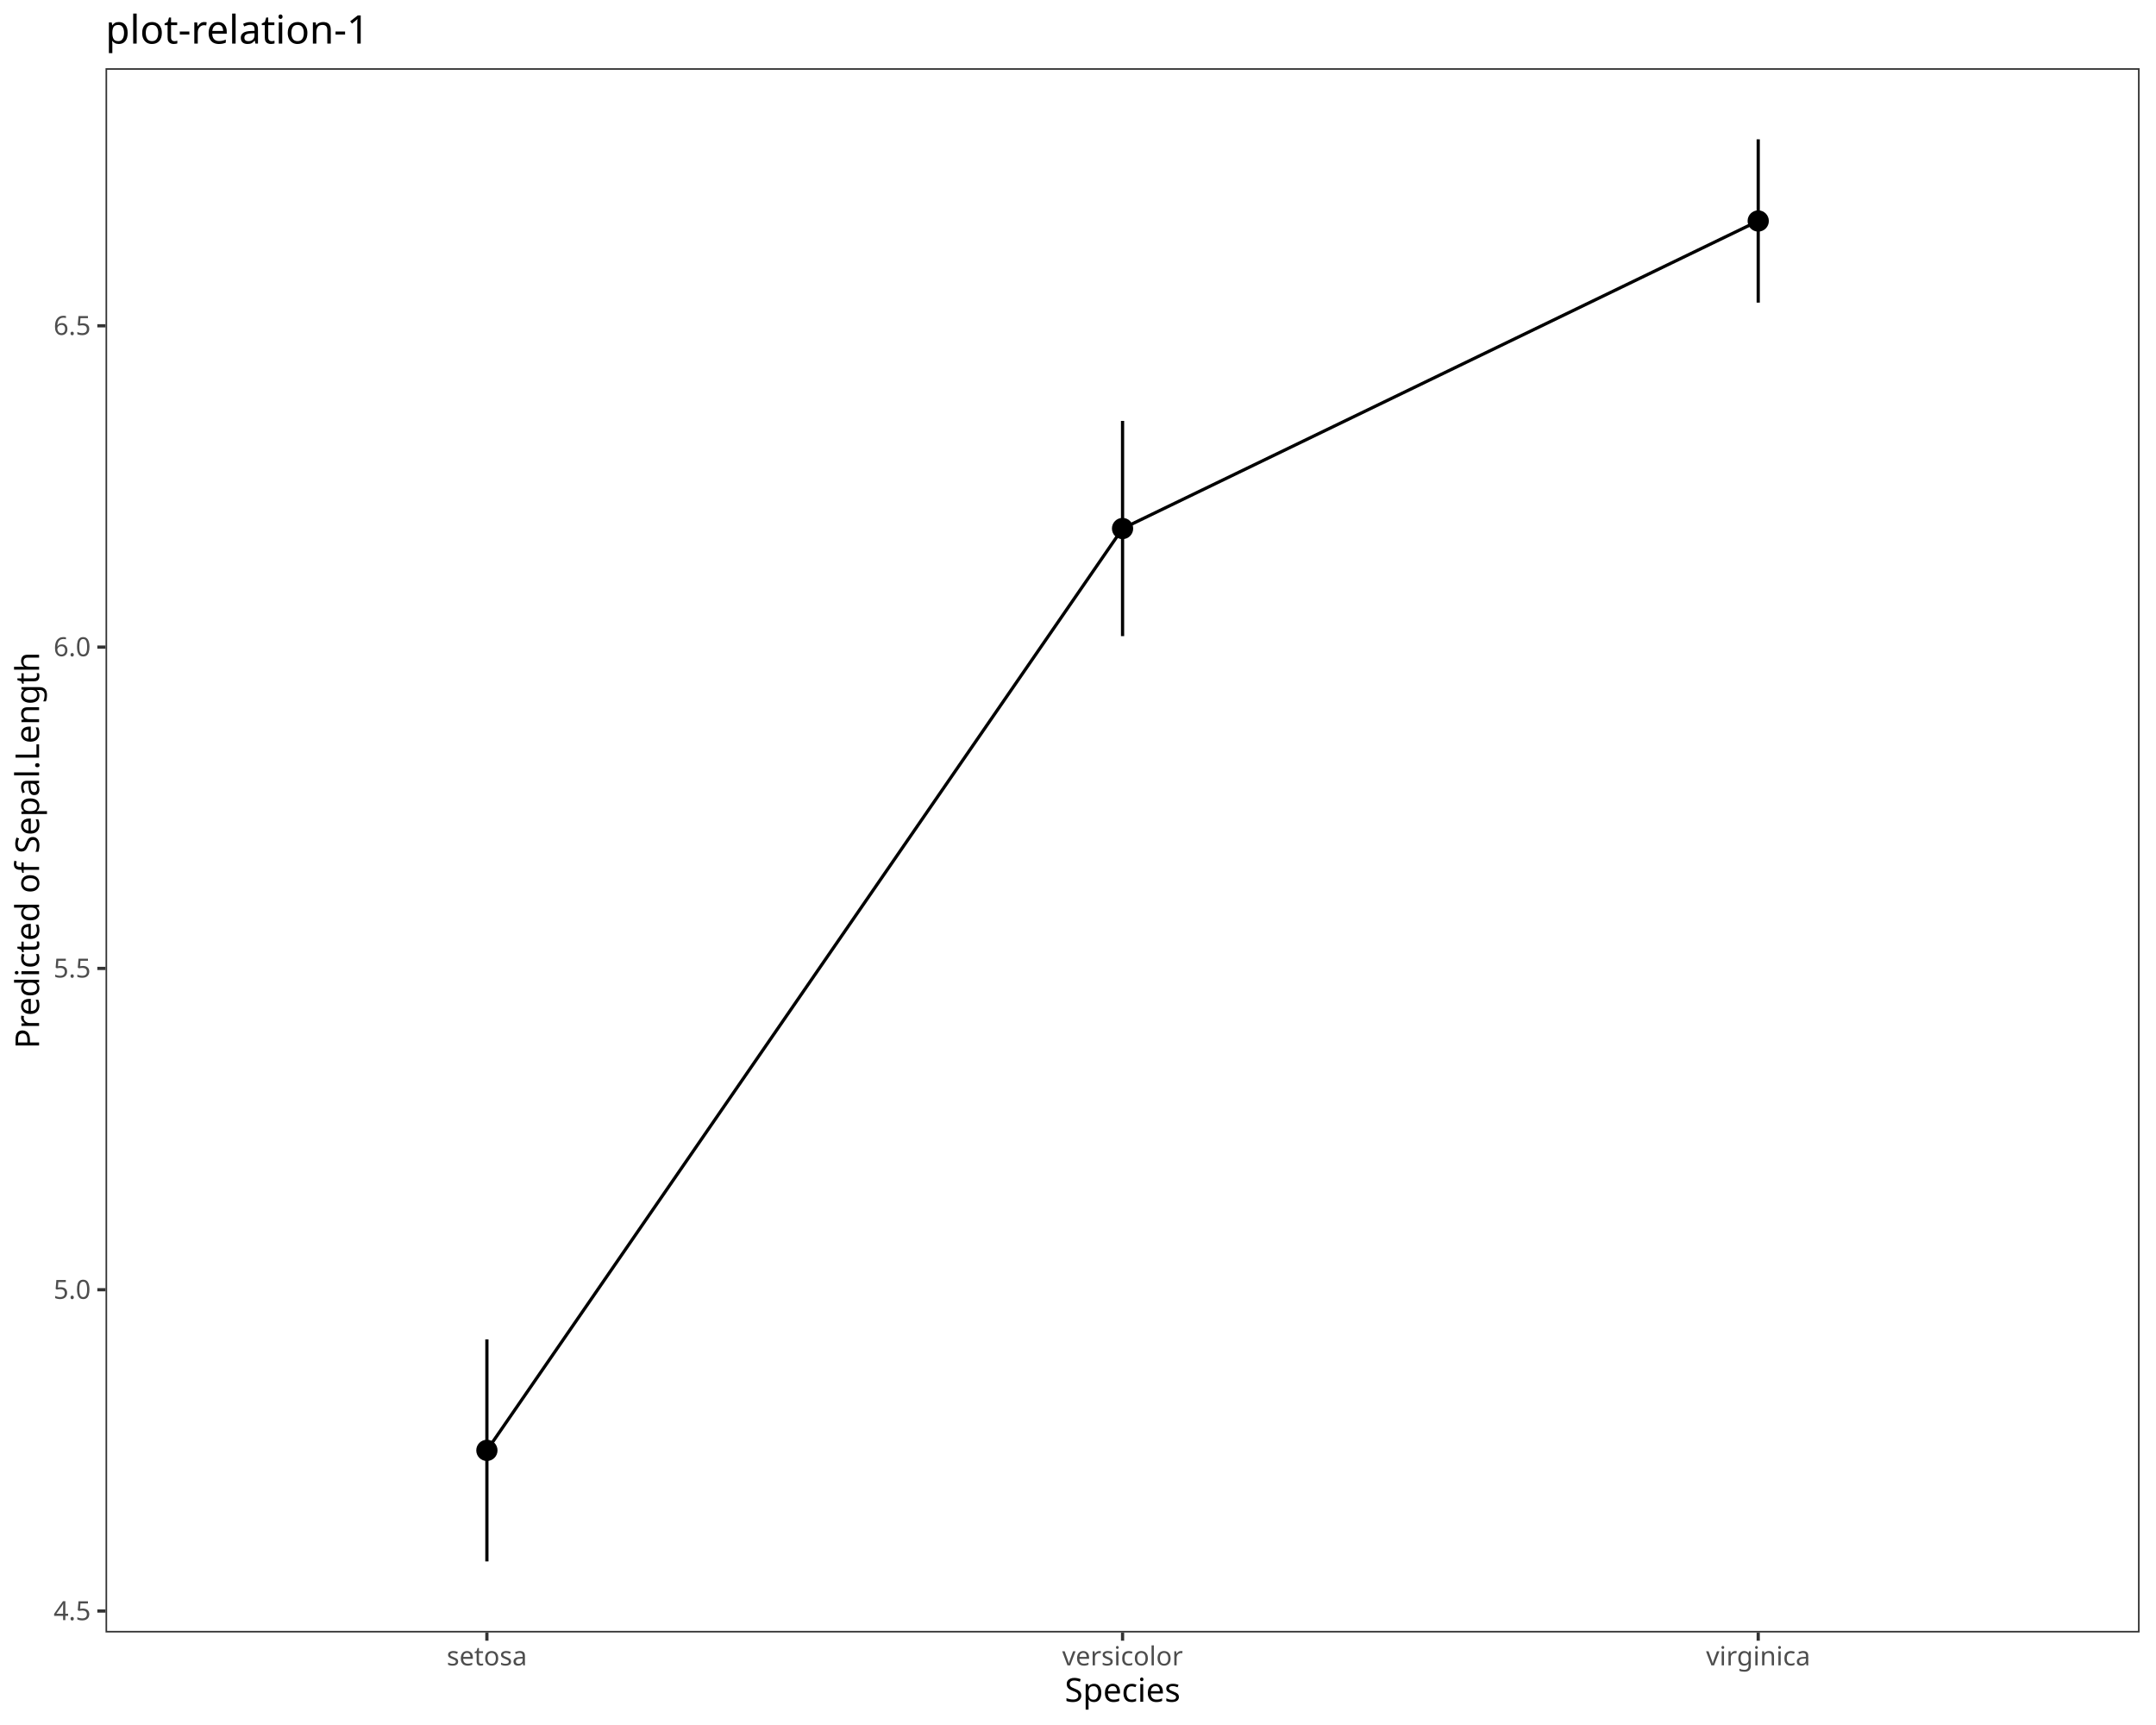
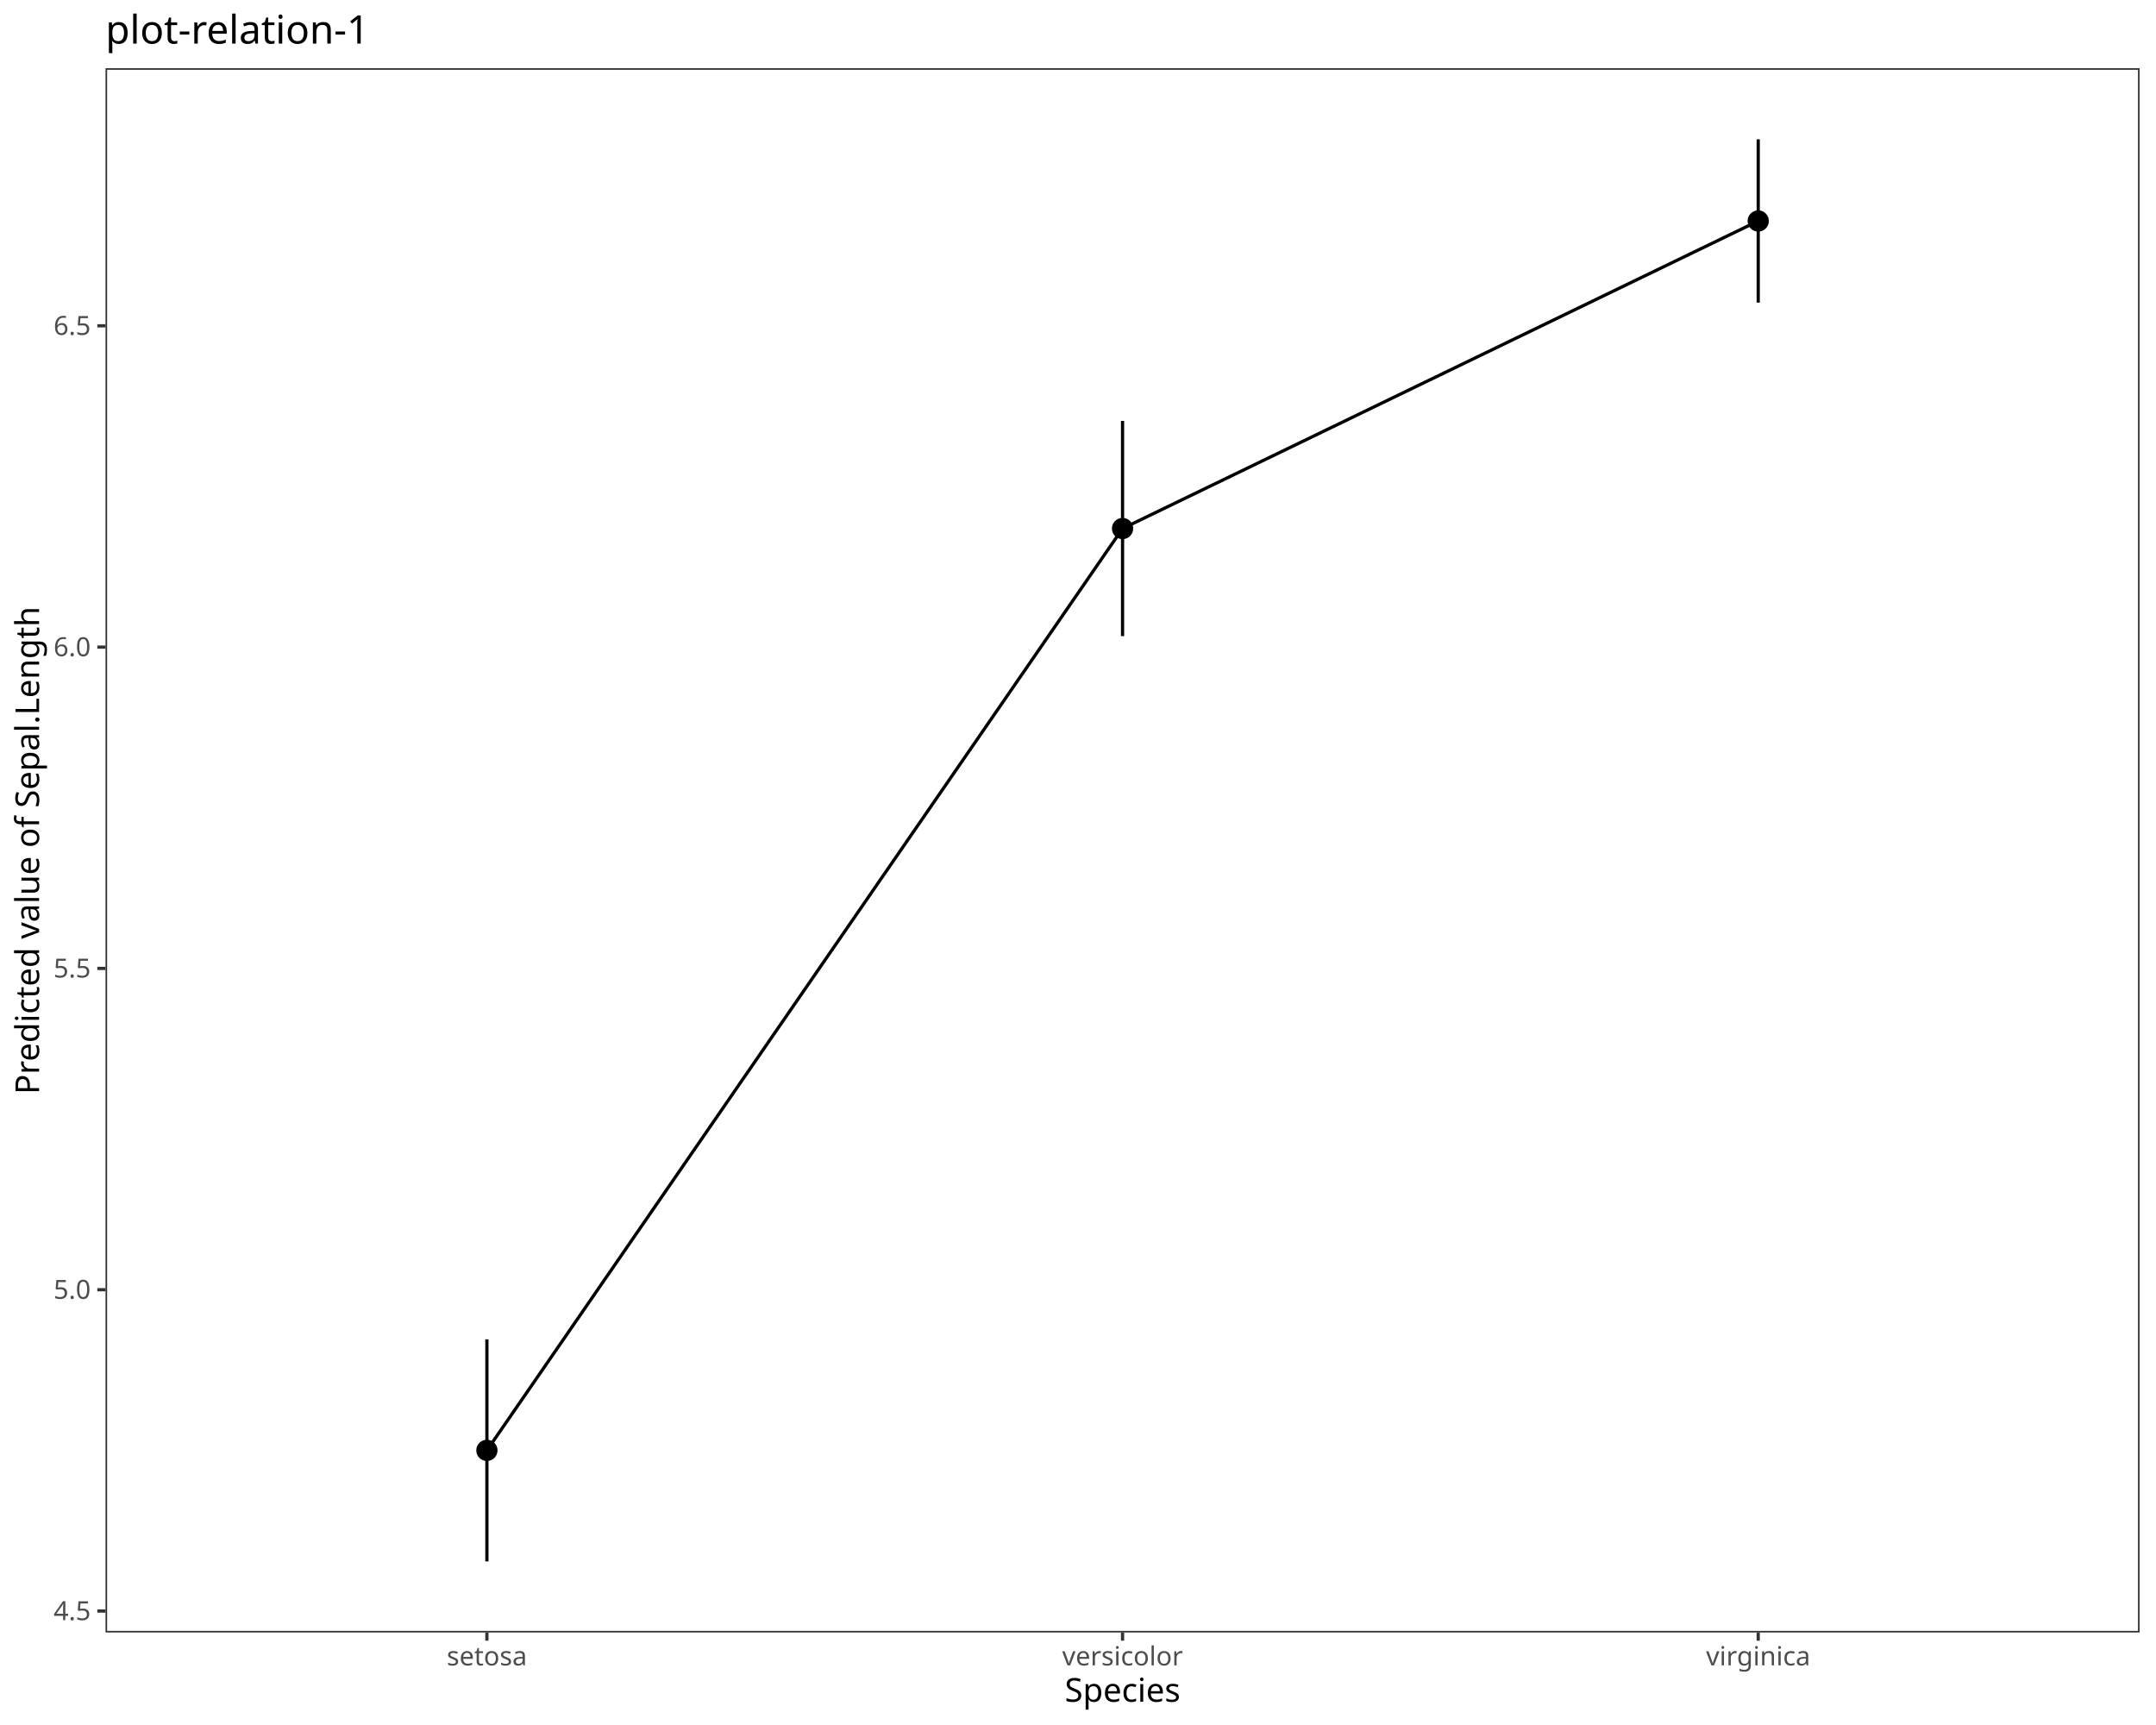
<svg xmlns="http://www.w3.org/2000/svg" class="svglite" data-engine-version="2.0" width="720.00pt" height="576.00pt" viewBox="0 0 720.00 576.00">
  <defs>
    <style type="text/css">
    .svglite line, .svglite polyline, .svglite polygon, .svglite path, .svglite rect, .svglite circle {
      fill: none;
      stroke: #000000;
      stroke-linecap: round;
      stroke-linejoin: round;
      stroke-miterlimit: 10.00;
    }
  </style>
  </defs>
  <rect width="100%" height="100%" style="stroke: none; fill: #FFFFFF;" />
  <defs>
    <clipPath id="cpMC4wMHw3MjAuMDB8MC4wMHw1NzYuMDA=">
      <rect x="0.00" y="0.00" width="720.00" height="576.00" />
    </clipPath>
  </defs>
  <g clip-path="url(#cpMC4wMHw3MjAuMDB8MC4wMHw1NzYuMDA=)">
    <rect x="0.00" y="0.00" width="720.00" height="576.00" style="stroke-width: 1.07; stroke: #FFFFFF; fill: #FFFFFF;" />
  </g>
  <defs>
    <clipPath id="cpMzUuMjR8NzE0LjUyfDIyLjc4fDU0NS4xMQ==">
      <rect x="35.24" y="22.78" width="679.28" height="522.33" />
    </clipPath>
  </defs>
  <g clip-path="url(#cpMzUuMjR8NzE0LjUyfDIyLjc4fDU0NS4xMQ==)">
    <rect x="35.24" y="22.78" width="679.28" height="522.33" style="stroke-width: 1.07; stroke: none; fill: #FFFFFF;" />
    <polyline points="162.60,484.30 374.88,176.48 587.16,73.79 " style="stroke-width: 1.07; stroke-linecap: butt;" />
    <line x1="162.60" y1="521.37" x2="162.60" y2="447.22" style="stroke-width: 1.07; stroke-linecap: butt;" />
    <line x1="374.88" y1="212.41" x2="374.88" y2="140.55" style="stroke-width: 1.07; stroke-linecap: butt;" />
    <line x1="587.16" y1="101.05" x2="587.16" y2="46.53" style="stroke-width: 1.07; stroke-linecap: butt;" />
    <circle cx="162.60" cy="484.30" r="2.84" style="stroke-width: 1.42; fill: #000000;" />
    <circle cx="374.88" cy="176.48" r="2.84" style="stroke-width: 1.42; fill: #000000;" />
    <circle cx="587.16" cy="73.79" r="2.84" style="stroke-width: 1.42; fill: #000000;" />
    <rect x="35.24" y="22.78" width="679.28" height="522.33" style="stroke-width: 1.07; stroke: #333333;" />
  </g>
  <g clip-path="url(#cpMC4wMHw3MjAuMDB8MC4wMHw1NzYuMDA=)">
    <text x="30.31" y="540.98" text-anchor="end" style="font-size: 8.80px; fill: #4D4D4D; font-family: sans;" textLength="12.23px" lengthAdjust="spacingAndGlyphs">4.5</text>
    <text x="30.31" y="433.69" text-anchor="end" style="font-size: 8.80px; fill: #4D4D4D; font-family: sans;" textLength="12.23px" lengthAdjust="spacingAndGlyphs">5.0</text>
    <text x="30.31" y="326.40" text-anchor="end" style="font-size: 8.80px; fill: #4D4D4D; font-family: sans;" textLength="12.23px" lengthAdjust="spacingAndGlyphs">5.5</text>
    <text x="30.31" y="219.11" text-anchor="end" style="font-size: 8.80px; fill: #4D4D4D; font-family: sans;" textLength="12.23px" lengthAdjust="spacingAndGlyphs">6.0</text>
    <text x="30.31" y="111.82" text-anchor="end" style="font-size: 8.80px; fill: #4D4D4D; font-family: sans;" textLength="12.23px" lengthAdjust="spacingAndGlyphs">6.5</text>
    <polyline points="32.50,537.95 35.24,537.95 " style="stroke-width: 1.07; stroke: #333333; stroke-linecap: butt;" />
    <polyline points="32.50,430.66 35.24,430.66 " style="stroke-width: 1.07; stroke: #333333; stroke-linecap: butt;" />
    <polyline points="32.50,323.37 35.24,323.37 " style="stroke-width: 1.07; stroke: #333333; stroke-linecap: butt;" />
    <polyline points="32.50,216.08 35.24,216.08 " style="stroke-width: 1.07; stroke: #333333; stroke-linecap: butt;" />
    <polyline points="32.50,108.79 35.24,108.79 " style="stroke-width: 1.07; stroke: #333333; stroke-linecap: butt;" />
    <polyline points="162.60,547.85 162.60,545.11 " style="stroke-width: 1.07; stroke: #333333; stroke-linecap: butt;" />
    <polyline points="374.88,547.85 374.88,545.11 " style="stroke-width: 1.07; stroke: #333333; stroke-linecap: butt;" />
    <polyline points="587.16,547.85 587.16,545.11 " style="stroke-width: 1.07; stroke: #333333; stroke-linecap: butt;" />
    <text x="162.60" y="556.10" text-anchor="middle" style="font-size: 8.80px; fill: #4D4D4D; font-family: sans;" textLength="25.94px" lengthAdjust="spacingAndGlyphs">setosa</text>
    <text x="374.88" y="556.10" text-anchor="middle" style="font-size: 8.80px; fill: #4D4D4D; font-family: sans;" textLength="37.66px" lengthAdjust="spacingAndGlyphs">versicolor</text>
    <text x="587.16" y="556.10" text-anchor="middle" style="font-size: 8.80px; fill: #4D4D4D; font-family: sans;" textLength="32.28px" lengthAdjust="spacingAndGlyphs">virginica</text>
    <text x="374.88" y="568.24" text-anchor="middle" style="font-size: 11.00px; font-family: sans;" textLength="39.14px" lengthAdjust="spacingAndGlyphs">Species</text>
-     <text transform="translate(13.05,283.95) rotate(-90)" text-anchor="middle" style="font-size: 11.00px; font-family: sans;" textLength="126.60px" lengthAdjust="spacingAndGlyphs">Predicted of Sepal.Length</text>
+     <text transform="translate(13.05,283.95) rotate(-90)" text-anchor="middle" style="font-size: 11.00px; font-family: sans;" textLength="155.96px" lengthAdjust="spacingAndGlyphs">Predicted value of Sepal.Length</text>
    <text x="35.24" y="14.56" style="font-size: 13.20px; font-family: sans;" textLength="80.70px" lengthAdjust="spacingAndGlyphs">plot-relation-1</text>
  </g>
</svg>
